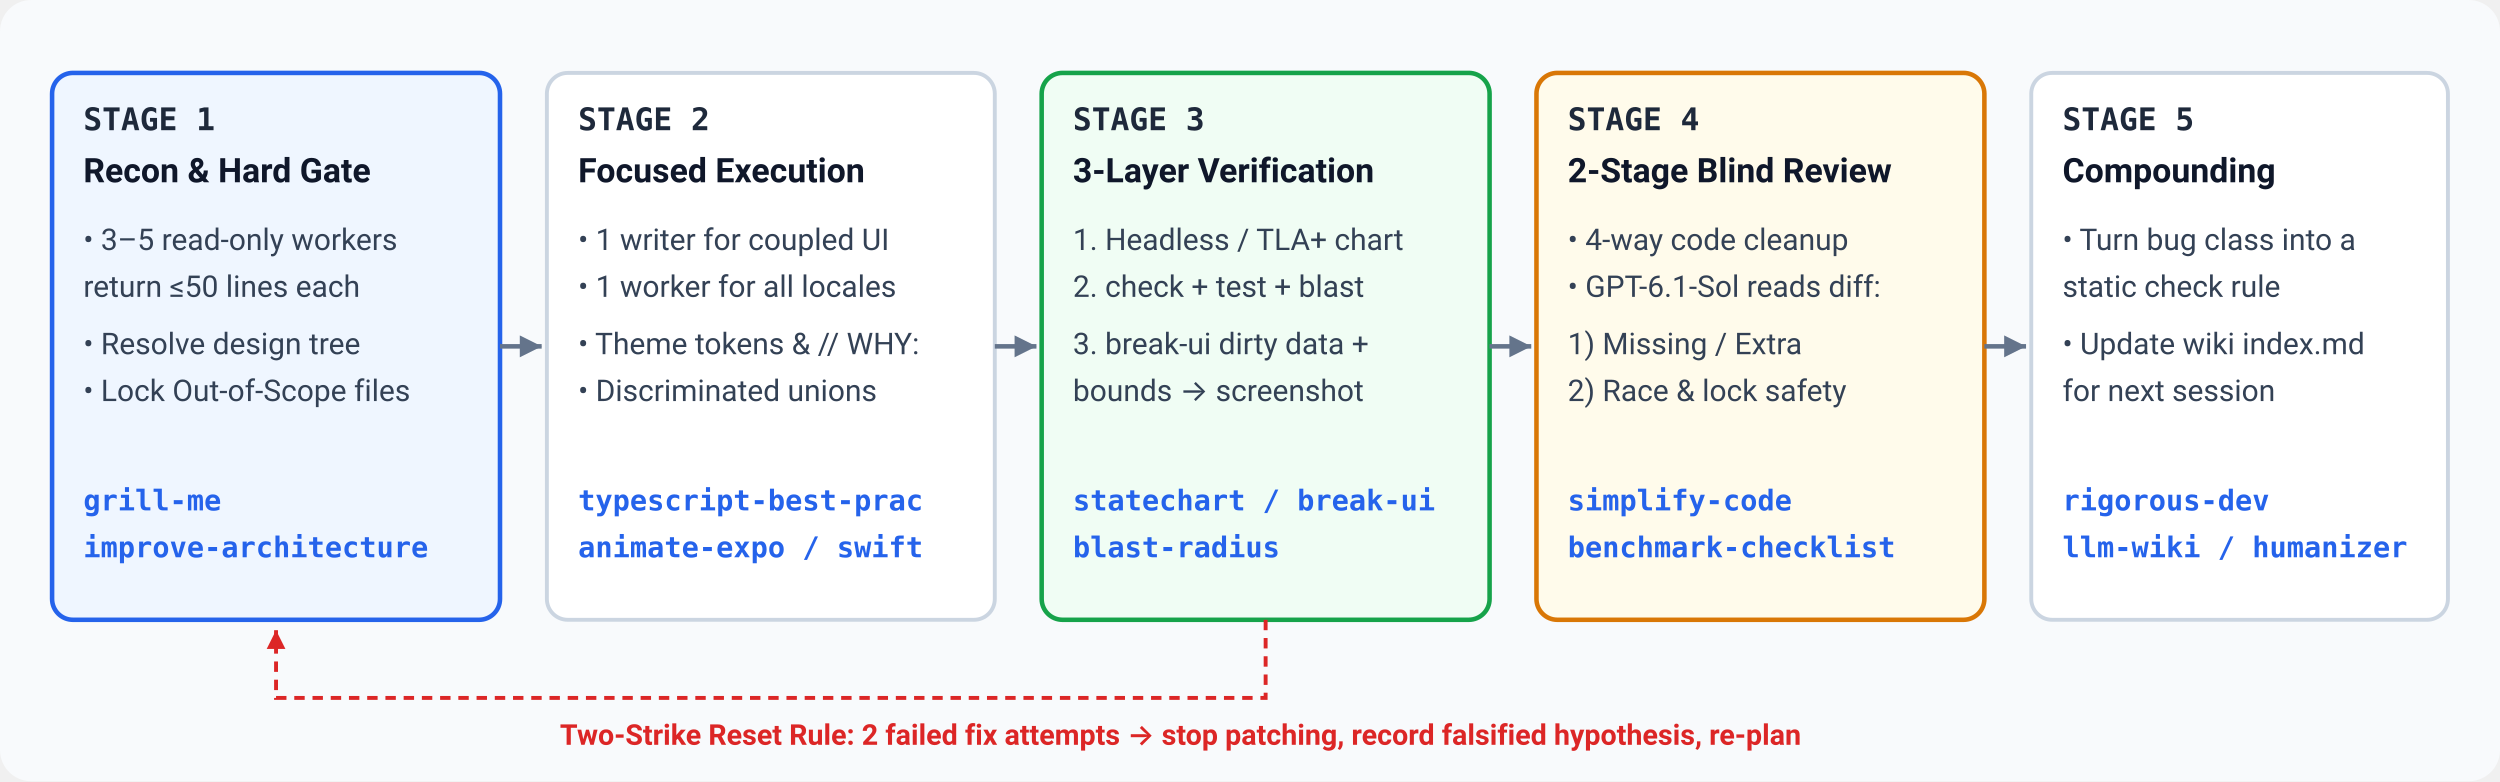
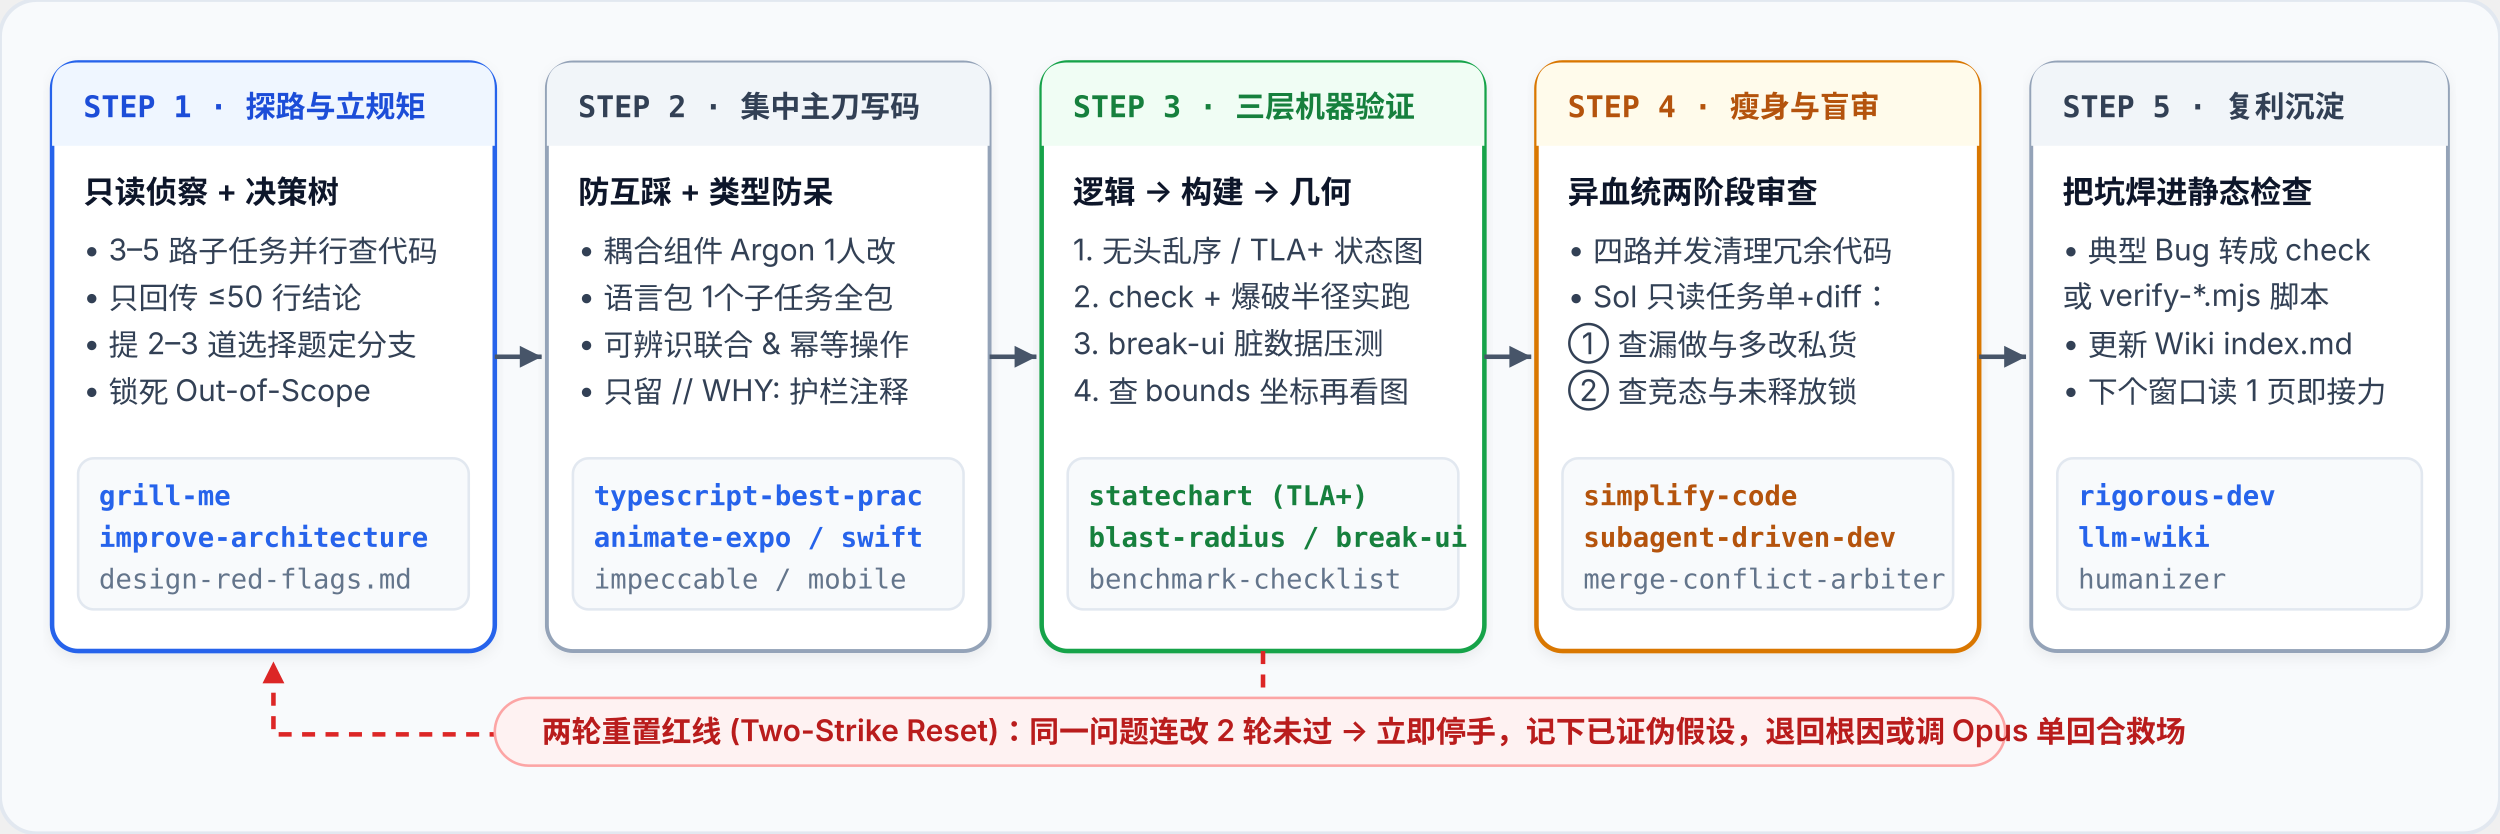
- <svg xmlns="http://www.w3.org/2000/svg" viewBox="0 0 960 300" role="img" aria-labelledby="pipe-title pipe-desc">
-   <style>
-     .bg { fill: #f8fafc; }
-     .stage { fill: #ffffff; stroke: #cbd5e1; stroke-width: 1.5; rx: 8; }
-     .stage-gate { fill: #eff6ff; stroke: #2563eb; stroke-width: 1.75; rx: 8; }
-     .stage-verify { fill: #f0fdf4; stroke: #16a34a; stroke-width: 1.75; rx: 8; }
-     .stage-review { fill: #fffbeb; stroke: #d97706; stroke-width: 1.75; rx: 8; }
-     .num { font: 700 12px "SFMono-Regular", Consolas, monospace; fill: #1e293b; }
-     .title { font: 700 13px -apple-system, BlinkMacSystemFont, "Segoe UI", Roboto, sans-serif; fill: #0f172a; }
-     .item { font: 400 11.5px -apple-system, BlinkMacSystemFont, "Segoe UI", Roboto, sans-serif; fill: #334155; }
-     .skill { font: 600 11px "SFMono-Regular", Consolas, monospace; fill: #2563eb; }
-     .arrow { stroke: #64748b; stroke-width: 1.75; fill: none; }
-     .reset { stroke: #dc2626; stroke-width: 1.5; stroke-dasharray: 4,3; fill: none; }
-     .reset-text { font: 600 11px -apple-system, BlinkMacSystemFont, "Segoe UI", Roboto, sans-serif; fill: #dc2626; }
-   </style>
+ <svg xmlns="http://www.w3.org/2000/svg" viewBox="0 0 960 320" role="img" aria-labelledby="pipe-title pipe-desc">
  <defs>
    <marker id="arr" viewBox="0 0 10 10" refX="8" refY="5" markerWidth="6" markerHeight="6" orient="auto-start-reverse">
-       <path d="M 0 1 L 8 5 L 0 9 z" fill="#64748b" />
+       <path d="M 0 1 L 8 5 L 0 9 z" fill="#475569" />
    </marker>
-     <marker id="arr-red" viewBox="0 0 10 10" refX="8" refY="5" markerWidth="6" markerHeight="6" orient="auto-start-reverse">
+     <marker id="arrRed" viewBox="0 0 10 10" refX="8" refY="5" markerWidth="6" markerHeight="6" orient="auto-start-reverse">
      <path d="M 0 1 L 8 5 L 0 9 z" fill="#dc2626" />
    </marker>
+     <filter id="cardShadow" x="-2%" y="-2%" width="104%" height="108%">
+       <feDropShadow dx="0" dy="2" stdDeviation="2.5" flood-color="#0f172a" flood-opacity="0.06" />
+     </filter>
  </defs>
-   <rect class="bg" width="960" height="300" rx="12" />
-   <rect x="20" y="28" width="172" height="210" class="stage-gate" />
-   <text x="32" y="50" class="num">STAGE 1</text>
-   <text x="32" y="70" class="title">Recon &amp; Hard Gate</text>
-   <text x="32" y="96" class="item">• 3–5 read-only workers</text>
-   <text x="32" y="114" class="item">  return ≤50 lines each</text>
-   <text x="32" y="136" class="item">• Resolve design tree</text>
-   <text x="32" y="154" class="item">• Lock Out-of-Scope files</text>
-   <text x="32" y="196" class="skill">grill-me</text>
-   <text x="32" y="214" class="skill">improve-architecture</text>
-   <path d="M 192 133 L 208 133" class="arrow" marker-end="url(#arr)" />
-   <rect x="210" y="28" width="172" height="210" class="stage" />
-   <text x="222" y="50" class="num">STAGE 2</text>
-   <text x="222" y="70" class="title">Focused Execution</text>
-   <text x="222" y="96" class="item">• 1 writer for coupled UI</text>
-   <text x="222" y="114" class="item">• 1 worker for all locales</text>
-   <text x="222" y="136" class="item">• Theme tokens &amp; // WHY:</text>
-   <text x="222" y="154" class="item">• Discriminated unions</text>
-   <text x="222" y="196" class="skill">typescript-best-prac</text>
-   <text x="222" y="214" class="skill">animate-expo / swift</text>
-   <path d="M 382 133 L 398 133" class="arrow" marker-end="url(#arr)" />
-   <rect x="400" y="28" width="172" height="210" class="stage-verify" />
-   <text x="412" y="50" class="num">STAGE 3</text>
-   <text x="412" y="70" class="title">3-Layer Verification</text>
-   <text x="412" y="96" class="item">1. Headless / TLA+ chart</text>
-   <text x="412" y="114" class="item">2. check + test + blast</text>
-   <text x="412" y="136" class="item">3. break-ui dirty data +</text>
-   <text x="412" y="154" class="item">   bounds → screenshot</text>
-   <text x="412" y="196" class="skill">statechart / break-ui</text>
-   <text x="412" y="214" class="skill">blast-radius</text>
-   <path d="M 572 133 L 588 133" class="arrow" marker-end="url(#arr)" />
-   <rect x="590" y="28" width="172" height="210" class="stage-review" />
-   <text x="602" y="50" class="num">STAGE 4</text>
-   <text x="602" y="70" class="title">2-Stage Blind Review</text>
-   <text x="602" y="96" class="item">• 4-way code cleanup</text>
-   <text x="602" y="114" class="item">• GPT-6.1-Sol reads diff:</text>
-   <text x="602" y="136" class="item">  1) Missing / Extra</text>
-   <text x="602" y="154" class="item">  2) Race &amp; lock safety</text>
-   <text x="602" y="196" class="skill">simplify-code</text>
-   <text x="602" y="214" class="skill">benchmark-checklist</text>
-   <path d="M 762 133 L 778 133" class="arrow" marker-end="url(#arr)" />
-   <rect x="780" y="28" width="160" height="210" class="stage" />
-   <text x="792" y="50" class="num">STAGE 5</text>
-   <text x="792" y="70" class="title">Compounding</text>
-   <text x="792" y="96" class="item">• Turn bug class into a</text>
-   <text x="792" y="114" class="item">  static check rule</text>
-   <text x="792" y="136" class="item">• Update wiki index.md</text>
-   <text x="792" y="154" class="item">  for next session</text>
-   <text x="792" y="196" class="skill">rigorous-dev</text>
-   <text x="792" y="214" class="skill">llm-wiki / humanizer</text>
-   <path d="M 486 238 L 486 268 L 106 268 L 106 242" class="reset" marker-end="url(#arr-red)" />
-   <text x="215" y="286" class="reset-text">Two-Strike Reset Rule: 2 failed fix attempts → stop patching, record falsified hypothesis, re-plan</text>
+   <rect width="960" height="320" rx="14" fill="#f8fafc" stroke="#e2e8f0" stroke-width="1.5" />
+   <g filter="url(#cardShadow)">
+     <rect x="20" y="24" width="170" height="226" rx="10" fill="#ffffff" stroke="#2563eb" stroke-width="1.75" />
+     <path d="M 20 34 Q 20 24 30 24 L 180 24 Q 190 24 190 34 L 190 56 L 20 56 Z" fill="#eff6ff" />
+     <text x="32" y="45" font-family="SFMono-Regular, Consolas, monospace" font-size="11.5" font-weight="700" fill="#1d4ed8">STEP 1 · 探路与立规矩</text>
+     <text x="32" y="78" font-family="-apple-system, BlinkMacSystemFont, 'Segoe UI', sans-serif" font-size="12" font-weight="600" fill="#0f172a">只读侦察 + 决策树</text>
+     <text x="32" y="100" font-family="-apple-system, BlinkMacSystemFont, 'Segoe UI', sans-serif" font-size="11.5" fill="#334155">• 3–5 路子任务并行查代码</text>
+     <text x="32" y="118" font-family="-apple-system, BlinkMacSystemFont, 'Segoe UI', sans-serif" font-size="11.5" fill="#334155">• 只回传 ≤50 行结论</text>
+     <text x="32" y="136" font-family="-apple-system, BlinkMacSystemFont, 'Segoe UI', sans-serif" font-size="11.5" fill="#334155">• 提 2–3 道选择题定分支</text>
+     <text x="32" y="154" font-family="-apple-system, BlinkMacSystemFont, 'Segoe UI', sans-serif" font-size="11.5" fill="#334155">• 锁死 Out-of-Scope</text>
+     <rect x="30" y="176" width="150" height="58" rx="6" fill="#f8fafc" stroke="#e2e8f0" />
+     <text x="38" y="194" font-family="SFMono-Regular, Consolas, monospace" font-size="10.5" font-weight="600" fill="#2563eb">grill-me</text>
+     <text x="38" y="210" font-family="SFMono-Regular, Consolas, monospace" font-size="10.5" font-weight="600" fill="#2563eb">improve-architecture</text>
+     <text x="38" y="226" font-family="SFMono-Regular, Consolas, monospace" font-size="10.5" fill="#64748b">design-red-flags.md</text>
+   </g>
+   <path d="M 190 137 L 208 137" fill="none" stroke="#475569" stroke-width="1.75" marker-end="url(#arr)" />
+   <g filter="url(#cardShadow)">
+     <rect x="210" y="24" width="170" height="226" rx="10" fill="#ffffff" stroke="#94a3b8" stroke-width="1.5" />
+     <path d="M 210 34 Q 210 24 220 24 L 370 24 Q 380 24 380 34 L 380 56 L 210 56 Z" fill="#f1f5f9" />
+     <text x="222" y="45" font-family="SFMono-Regular, Consolas, monospace" font-size="11.5" font-weight="700" fill="#334155">STEP 2 · 集中主刀写码</text>
+     <text x="222" y="78" font-family="-apple-system, BlinkMacSystemFont, 'Segoe UI', sans-serif" font-size="12" font-weight="600" fill="#0f172a">防互踩 + 类型防呆</text>
+     <text x="222" y="100" font-family="-apple-system, BlinkMacSystemFont, 'Segoe UI', sans-serif" font-size="11.5" fill="#334155">• 耦合组件 Argon 1人改</text>
+     <text x="222" y="118" font-family="-apple-system, BlinkMacSystemFont, 'Segoe UI', sans-serif" font-size="11.5" fill="#334155">• 语言包 1个子任务全包</text>
+     <text x="222" y="136" font-family="-apple-system, BlinkMacSystemFont, 'Segoe UI', sans-serif" font-size="11.5" fill="#334155">• 可辨识联合 &amp; 幂等操作</text>
+     <text x="222" y="154" font-family="-apple-system, BlinkMacSystemFont, 'Segoe UI', sans-serif" font-size="11.5" fill="#334155">• 只留 // WHY: 护栏注释</text>
+     <rect x="220" y="176" width="150" height="58" rx="6" fill="#f8fafc" stroke="#e2e8f0" />
+     <text x="228" y="194" font-family="SFMono-Regular, Consolas, monospace" font-size="10.5" font-weight="600" fill="#2563eb">typescript-best-prac</text>
+     <text x="228" y="210" font-family="SFMono-Regular, Consolas, monospace" font-size="10.5" font-weight="600" fill="#2563eb">animate-expo / swift</text>
+     <text x="228" y="226" font-family="SFMono-Regular, Consolas, monospace" font-size="10.5" fill="#64748b">impeccable / mobile</text>
+   </g>
+   <path d="M 380 137 L 398 137" fill="none" stroke="#475569" stroke-width="1.75" marker-end="url(#arr)" />
+   <g filter="url(#cardShadow)">
+     <rect x="400" y="24" width="170" height="226" rx="10" fill="#ffffff" stroke="#16a34a" stroke-width="1.75" />
+     <path d="M 400 34 Q 400 24 410 24 L 560 24 Q 570 24 570 34 L 570 56 L 400 56 Z" fill="#f0fdf4" />
+     <text x="412" y="45" font-family="SFMono-Regular, Consolas, monospace" font-size="11.5" font-weight="700" fill="#15803d">STEP 3 · 三层机器验证</text>
+     <text x="412" y="78" font-family="-apple-system, BlinkMacSystemFont, 'Segoe UI', sans-serif" font-size="12" font-weight="600" fill="#0f172a">逻辑 → 构建 → 几何</text>
+     <text x="412" y="100" font-family="-apple-system, BlinkMacSystemFont, 'Segoe UI', sans-serif" font-size="11.5" fill="#334155">1. 无头乱序 / TLA+ 状态图</text>
+     <text x="412" y="118" font-family="-apple-system, BlinkMacSystemFont, 'Segoe UI', sans-serif" font-size="11.5" fill="#334155">2. check + 爆破半径实跑</text>
+     <text x="412" y="136" font-family="-apple-system, BlinkMacSystemFont, 'Segoe UI', sans-serif" font-size="11.5" fill="#334155">3. break-ui 脏数据压测</text>
+     <text x="412" y="154" font-family="-apple-system, BlinkMacSystemFont, 'Segoe UI', sans-serif" font-size="11.5" fill="#334155">4. 查 bounds 坐标再看图</text>
+     <rect x="410" y="176" width="150" height="58" rx="6" fill="#f8fafc" stroke="#e2e8f0" />
+     <text x="418" y="194" font-family="SFMono-Regular, Consolas, monospace" font-size="10.5" font-weight="600" fill="#15803d">statechart (TLA+)</text>
+     <text x="418" y="210" font-family="SFMono-Regular, Consolas, monospace" font-size="10.5" font-weight="600" fill="#15803d">blast-radius / break-ui</text>
+     <text x="418" y="226" font-family="SFMono-Regular, Consolas, monospace" font-size="10.5" fill="#64748b">benchmark-checklist</text>
+   </g>
+   <path d="M 570 137 L 588 137" fill="none" stroke="#475569" stroke-width="1.75" marker-end="url(#arr)" />
+   <g filter="url(#cardShadow)">
+     <rect x="590" y="24" width="170" height="226" rx="10" fill="#ffffff" stroke="#d97706" stroke-width="1.75" />
+     <path d="M 590 34 Q 590 24 600 24 L 750 24 Q 760 24 760 34 L 760 56 L 590 56 Z" fill="#fffbeb" />
+     <text x="602" y="45" font-family="SFMono-Regular, Consolas, monospace" font-size="11.5" font-weight="700" fill="#b45309">STEP 4 · 瘦身与盲审</text>
+     <text x="602" y="78" font-family="-apple-system, BlinkMacSystemFont, 'Segoe UI', sans-serif" font-size="12" font-weight="600" fill="#0f172a">异血统两阶段审查</text>
+     <text x="602" y="100" font-family="-apple-system, BlinkMacSystemFont, 'Segoe UI', sans-serif" font-size="11.5" fill="#334155">• 四路并发清理冗余代码</text>
+     <text x="602" y="118" font-family="-apple-system, BlinkMacSystemFont, 'Segoe UI', sans-serif" font-size="11.5" fill="#334155">• Sol 只读任务单+diff：</text>
+     <text x="602" y="136" font-family="-apple-system, BlinkMacSystemFont, 'Segoe UI', sans-serif" font-size="11.5" fill="#334155">  ① 查漏做与多改私货</text>
+     <text x="602" y="154" font-family="-apple-system, BlinkMacSystemFont, 'Segoe UI', sans-serif" font-size="11.5" fill="#334155">  ② 查竞态与未释放锁</text>
+     <rect x="600" y="176" width="150" height="58" rx="6" fill="#f8fafc" stroke="#e2e8f0" />
+     <text x="608" y="194" font-family="SFMono-Regular, Consolas, monospace" font-size="10.5" font-weight="600" fill="#b45309">simplify-code</text>
+     <text x="608" y="210" font-family="SFMono-Regular, Consolas, monospace" font-size="10.5" font-weight="600" fill="#b45309">subagent-driven-dev</text>
+     <text x="608" y="226" font-family="SFMono-Regular, Consolas, monospace" font-size="10.5" fill="#64748b">merge-conflict-arbiter</text>
+   </g>
+   <path d="M 760 137 L 778 137" fill="none" stroke="#475569" stroke-width="1.75" marker-end="url(#arr)" />
+   <g filter="url(#cardShadow)">
+     <rect x="780" y="24" width="160" height="226" rx="10" fill="#ffffff" stroke="#94a3b8" stroke-width="1.5" />
+     <path d="M 780 34 Q 780 24 790 24 L 930 24 Q 940 24 940 34 L 940 56 L 780 56 Z" fill="#f1f5f9" />
+     <text x="792" y="45" font-family="SFMono-Regular, Consolas, monospace" font-size="11.5" font-weight="700" fill="#334155">STEP 5 · 复利沉淀</text>
+     <text x="792" y="78" font-family="-apple-system, BlinkMacSystemFont, 'Segoe UI', sans-serif" font-size="12" font-weight="600" fill="#0f172a">把坑焊进静态检查</text>
+     <text x="792" y="100" font-family="-apple-system, BlinkMacSystemFont, 'Segoe UI', sans-serif" font-size="11.5" fill="#334155">• 典型 Bug 转成 check</text>
+     <text x="792" y="118" font-family="-apple-system, BlinkMacSystemFont, 'Segoe UI', sans-serif" font-size="11.5" fill="#334155">  或 verify-*.mjs 脚本</text>
+     <text x="792" y="136" font-family="-apple-system, BlinkMacSystemFont, 'Segoe UI', sans-serif" font-size="11.5" fill="#334155">• 更新 Wiki index.md</text>
+     <text x="792" y="154" font-family="-apple-system, BlinkMacSystemFont, 'Segoe UI', sans-serif" font-size="11.5" fill="#334155">• 下个窗口读 1 页即接力</text>
+     <rect x="790" y="176" width="140" height="58" rx="6" fill="#f8fafc" stroke="#e2e8f0" />
+     <text x="798" y="194" font-family="SFMono-Regular, Consolas, monospace" font-size="10.5" font-weight="600" fill="#2563eb">rigorous-dev</text>
+     <text x="798" y="210" font-family="SFMono-Regular, Consolas, monospace" font-size="10.5" font-weight="600" fill="#2563eb">llm-wiki</text>
+     <text x="798" y="226" font-family="SFMono-Regular, Consolas, monospace" font-size="10.5" fill="#64748b">humanizer</text>
+   </g>
+   <path d="M 485 250 L 485 282 L 105 282 L 105 254" fill="none" stroke="#dc2626" stroke-width="1.75" stroke-dasharray="5,4" marker-end="url(#arrRed)" />
+   <rect x="190" y="268" width="580" height="26" rx="13" fill="#fef2f2" stroke="#fca5a5" stroke-width="1" />
+   <text x="208" y="285" font-family="-apple-system, BlinkMacSystemFont, 'Segoe UI', sans-serif" font-size="11.5" font-weight="600" fill="#b91c1c">两轮重置红线 (Two-Strike Reset)：同一问题连改 2 轮未过 → 立即停手，记下已证伪假设，退回根因或调 Opus 单回合救场</text>
</svg>
